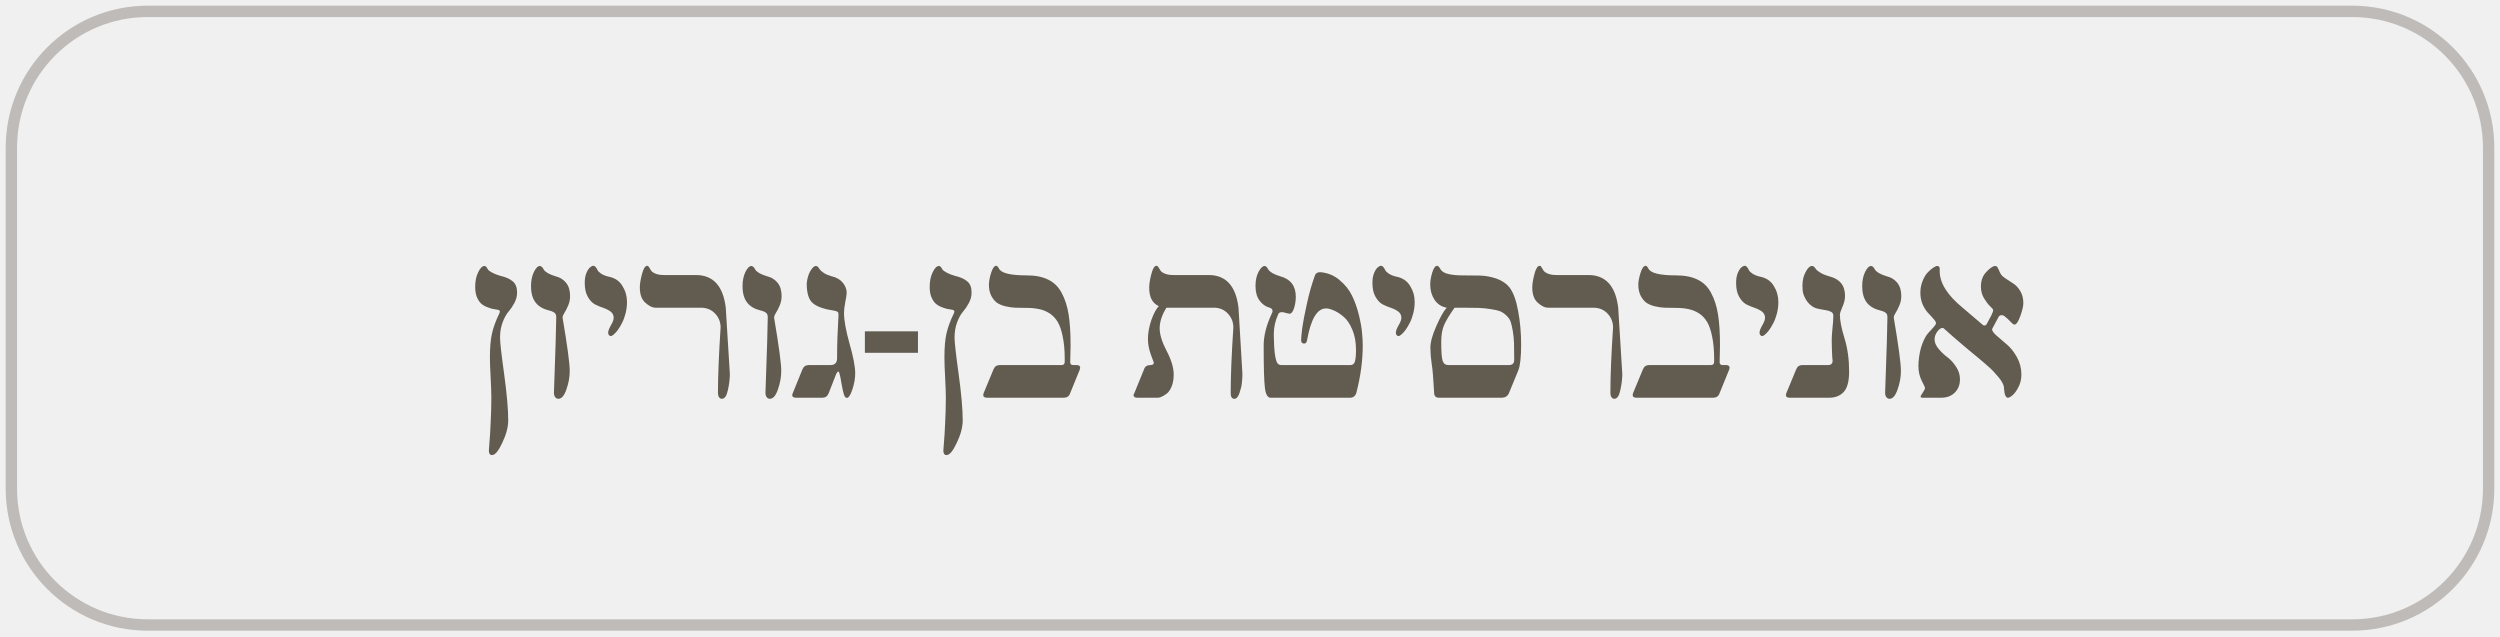
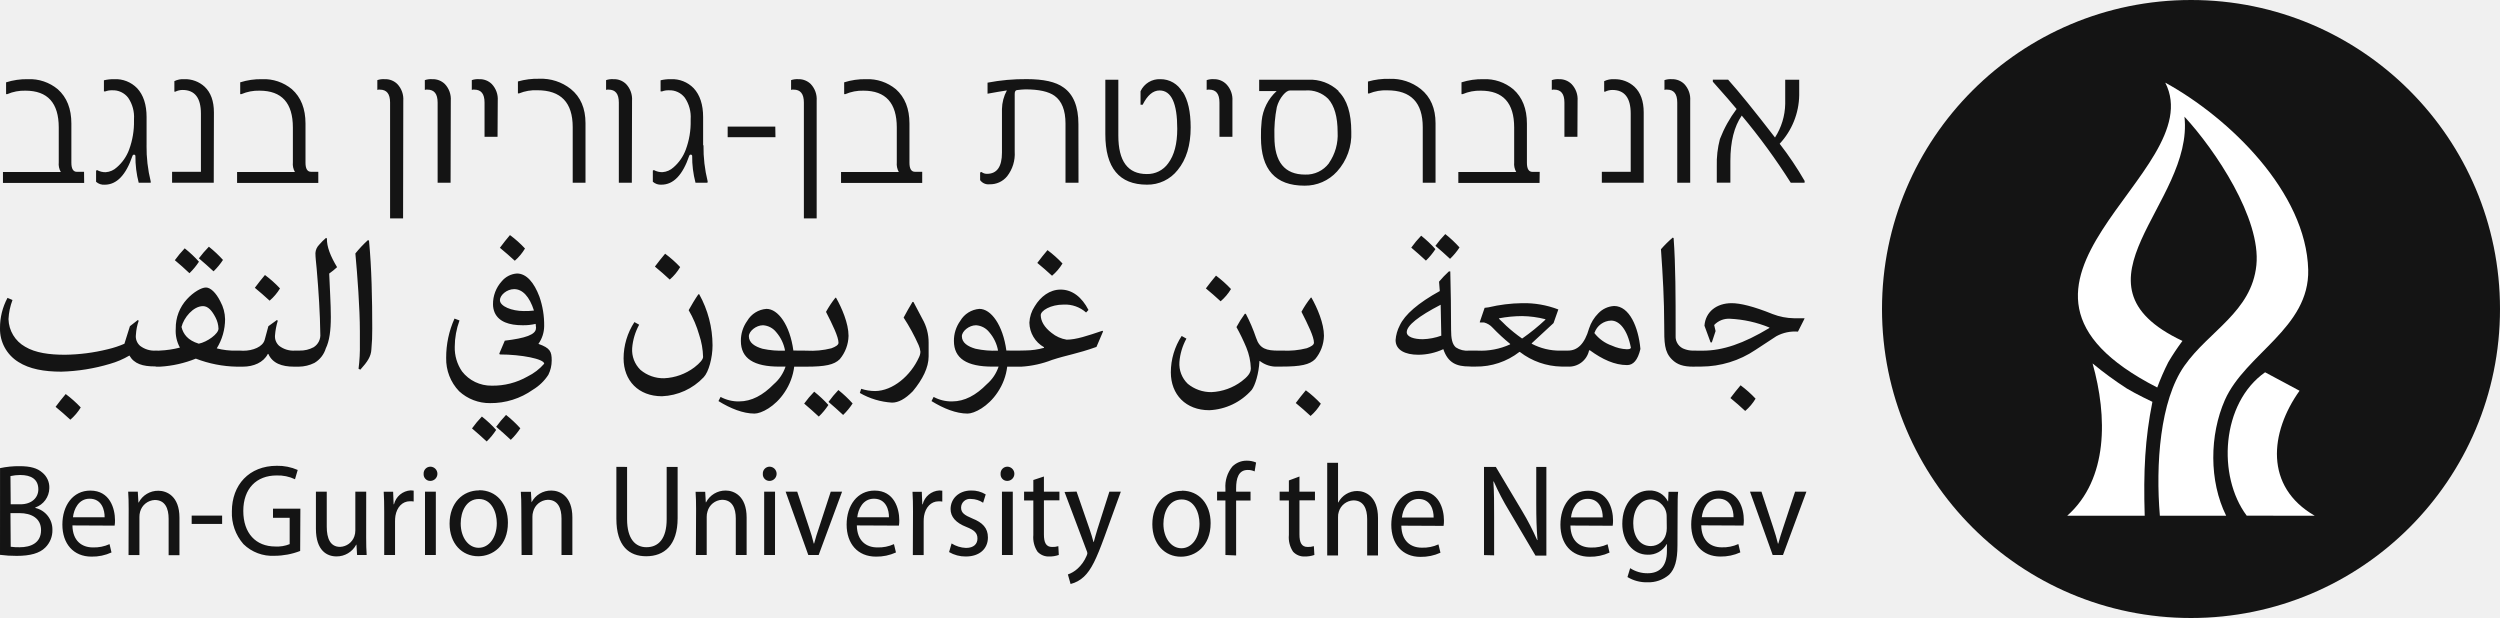
- <svg xmlns="http://www.w3.org/2000/svg" width="220" height="56" viewBox="0 0 220 56" role="img" aria-label="אוניברסיטת בן-גוריון">
-   <rect x="1" y="1" width="218" height="54" rx="12" fill="none" stroke="#625b50" stroke-opacity=".35" />
-   <text x="110" y="35" text-anchor="middle" font-family="Frank Ruhl Libre, David, Georgia, serif" font-size="18" font-weight="700" fill="#625b50" direction="rtl">אוניברסיטת בן-גוריון</text>
+ <svg xmlns="http://www.w3.org/2000/svg" viewBox="0 0 600 148.31" role="img" aria-label="אוניברסיטת בן-גוריון בנגב">
+   <g id="Layer_2" data-name="Layer 2">
+     <g id="Layer_1-2" data-name="Layer 1">
+       <path d="M600,74.16A74.16,74.16,0,1,1,525.84,0,74.15,74.15,0,0,1,600,74.16" style="fill:#141414" />
+       <path d="M555.54,123.78c-12.14-7-10.78-20-3.65-30l-8.27-4.43c-10.55,7.42-11.51,24.92-4.41,34.41Z" style="fill:#fff" />
+       <path d="M518.37,123.78h15.91c-4.14-8.34-4-19.39-.31-27.78,4.94-11.11,20.34-17.27,20-31.27-.49-18.57-18.88-36.42-34.31-44.9C530.77,41.57,468.89,68,517.74,93a56.92,56.92,0,0,1,2.66-6.09,56.69,56.69,0,0,1,3.39-5.09C494.5,68,526.59,48.86,524.27,28c7.4,8,18.41,24.46,17.26,35.65S530.12,79.43,524.25,87.8s-6.92,23.7-5.88,36" style="fill:#fff" />
+       <path d="M516.58,96.44s-3.84-1.81-6.16-3.21a87.87,87.87,0,0,1-8.2-6c3.57,12.7,3.79,27.76-6.08,36.54h18.59c-.33-10.72.08-18.51,1.85-27.34" style="fill:#fff" />
+       <path d="M420,118l5.44,15.2h2.48l5.62-15.2h-2.72L428,126.53c-.47,1.41-.88,2.67-1.21,3.93h-.09c-.29-1.26-.68-2.52-1.15-3.93L422.75,118Zm-11.57,6.13c.21-1.92,1.33-4.46,4-4.46,2.93,0,3.64,2.73,3.61,4.46Zm10,2a7,7,0,0,0,.09-1.28c0-2.8-1.22-7.13-5.92-7.13-4.17,0-6.71,3.58-6.71,8.16s2.63,7.69,7,7.69a11.12,11.12,0,0,0,4.79-1l-.47-2a8.89,8.89,0,0,1-4,.79c-2.63,0-4.85-1.54-4.91-5.28Zm-18.4.63a5,5,0,0,1-.21,1.48,3.78,3.78,0,0,1-3.61,2.82c-2.78,0-4.23-2.48-4.23-5.46,0-3.52,1.78-5.75,4.26-5.75A4.07,4.07,0,0,1,400,124Zm2.6-4.58c0-1.82,0-3.08.12-4.15h-2.31l-.09,2.3h-.05a4.76,4.76,0,0,0-4.47-2.61c-3.32,0-6.48,2.89-6.48,8,0,4.2,2.54,7.41,6.09,7.41a5,5,0,0,0,4.56-2.55h.06v1.67c0,3.86-1.95,5.33-4.62,5.33a7.48,7.48,0,0,1-4.2-1.22l-.65,2.13a8.81,8.81,0,0,0,4.76,1.26,7.57,7.57,0,0,0,5.24-1.82c1.36-1.35,2-3.45,2-7Zm-25.59,2c.21-1.92,1.33-4.46,4-4.46,2.93,0,3.64,2.73,3.61,4.46Zm10,2a7,7,0,0,0,.09-1.28c0-2.8-1.21-7.13-5.92-7.13-4.17,0-6.71,3.58-6.71,8.16s2.63,7.69,7,7.69a11,11,0,0,0,4.79-1l-.47-2a8.84,8.84,0,0,1-4,.79c-2.64,0-4.86-1.54-4.92-5.28Zm-28.45,7.1v-9c0-3.52,0-6.06-.18-8.73l.09,0a61.45,61.45,0,0,0,3.69,7.06l6.33,10.74h2.61V112.06h-2.43v8.85c0,3.3.06,5.87.3,8.7l-.09,0a60.66,60.66,0,0,0-3.55-6.88L359,112.06h-2.84v21.16Zm-22.13-9.07c.2-1.92,1.33-4.46,4-4.46,2.93,0,3.64,2.73,3.61,4.46Zm10,2a7,7,0,0,0,.09-1.28c0-2.8-1.22-7.13-5.92-7.13-4.17,0-6.72,3.58-6.72,8.16s2.64,7.69,7,7.69a11.13,11.13,0,0,0,4.8-1l-.48-2a8.8,8.8,0,0,1-4,.79c-2.63,0-4.85-1.54-4.91-5.28Zm-27.93,7.1h2.6v-9.17a3.7,3.7,0,0,1,.18-1.32,3.83,3.83,0,0,1,3.49-2.73c2.46,0,3.32,2,3.32,4.49v8.73h2.6v-9c0-5.21-3.08-6.47-5-6.47a5.09,5.09,0,0,0-2.66.75,5.15,5.15,0,0,0-1.87,2h-.06v-9.51h-2.6Zm-9.2-18V118h-2.22v2.11h2.22v8.29a6.2,6.2,0,0,0,1,4,3.61,3.61,0,0,0,2.81,1.16,6.79,6.79,0,0,0,2.31-.37l-.12-2.11a4.5,4.5,0,0,1-1.51.19c-1.45,0-1.95-1.07-1.95-3v-8.19h3.72V118h-3.72v-3.64Zm-12.66,18V120.13h3.46V118h-3.46v-.81c0-2.36.56-4.4,2.78-4.4a3.6,3.6,0,0,1,1.66.35l.35-2.14a5.59,5.59,0,0,0-2.22-.44,4.82,4.82,0,0,0-3.49,1.42,7.58,7.58,0,0,0-1.65,5.3V118h-2v2.11h2v13.09Zm-13.07-13.44c3.07,0,4.28,3.24,4.28,5.81,0,3.42-1.86,5.9-4.34,5.9s-4.32-2.51-4.32-5.84c0-2.85,1.33-5.87,4.38-5.87m.06-2.07c-3.94,0-7.1,3-7.1,8,0,4.8,3,7.81,6.86,7.81,3.43,0,7.13-2.45,7.13-8.06,0-4.62-2.78-7.79-6.89-7.79m-28.17.31,5.27,14a1.93,1.93,0,0,1,.21.72,2.16,2.16,0,0,1-.21.66,8.6,8.6,0,0,1-2.19,3.07,6.82,6.82,0,0,1-2.28,1.35l.65,2.29a7.15,7.15,0,0,0,3.2-1.75c1.77-1.67,3-4.3,4.91-9.52L269,118h-2.75l-2.84,8.92c-.35,1.1-.65,2.26-.91,3.17h-.06c-.24-.91-.6-2.1-.95-3.11l-3.11-9ZM248,115.2V118h-2.22v2.11H248v8.29a6.2,6.2,0,0,0,1,4,3.6,3.6,0,0,0,2.81,1.16,6.68,6.68,0,0,0,2.3-.37l-.11-2.11a4.5,4.5,0,0,1-1.51.19c-1.45,0-1.95-1.07-1.95-3v-8.19h3.72V118h-3.72v-3.64ZM241.77,112a1.63,1.63,0,0,0-1.63,1.72,1.58,1.58,0,0,0,1.57,1.7,1.71,1.71,0,0,0,.06-3.42m1.3,6h-2.6v15.2h2.6ZM227.78,132.5a7.84,7.84,0,0,0,4,1.06c3.34,0,5.32-1.88,5.32-4.58,0-2.26-1.3-3.58-3.75-4.55-1.87-.79-2.69-1.35-2.69-2.61a2.1,2.1,0,0,1,2.36-2.07,5.3,5.3,0,0,1,2.93.91l.62-2a6.38,6.38,0,0,0-3.49-.94c-3,0-4.94,2-4.94,4.46,0,1.82,1.21,3.29,3.82,4.3,1.89.75,2.63,1.44,2.63,2.76s-.89,2.26-2.75,2.26a7,7,0,0,1-3.46-1.07Zm-8.7.72h2.6v-8.1a8.71,8.71,0,0,1,.09-1.29c.36-2.07,1.66-3.51,3.49-3.51a4,4,0,0,1,.89.06v-2.61a5.22,5.22,0,0,0-.71-.06,4.38,4.38,0,0,0-4,3.33h-.09l-.12-3H219c.09,1.42.12,3,.12,4.74Zm-13.34-9.07c.21-1.92,1.33-4.46,4-4.46,2.93,0,3.64,2.73,3.61,4.46Zm10,2a7,7,0,0,0,.09-1.28c0-2.8-1.22-7.13-5.92-7.13-4.17,0-6.72,3.58-6.72,8.16s2.64,7.69,7.05,7.69a11.12,11.12,0,0,0,4.79-1l-.48-2a8.8,8.8,0,0,1-4,.79c-2.63,0-4.85-1.54-4.91-5.28ZM188.55,118l5.44,15.2h2.49L202.1,118h-2.72l-2.78,8.51c-.47,1.41-.89,2.67-1.21,3.93h-.09c-.3-1.26-.68-2.52-1.16-3.93L191.33,118Zm-3.84-6a1.63,1.63,0,0,0-1.63,1.72,1.58,1.58,0,0,0,1.57,1.7,1.71,1.71,0,0,0,.06-3.42m1.3,6H183.4v15.2H186Zm-19,15.2h2.6v-9.14a4.08,4.08,0,0,1,.18-1.28,3.79,3.79,0,0,1,3.49-2.83c2.45,0,3.31,2,3.31,4.49v8.76h2.6v-9c0-5.21-3.07-6.47-5-6.47a5.26,5.26,0,0,0-4.74,2.83h-.06l-.14-2.52h-2.31c.09,1.26.12,2.52.12,4.12Zm-19.08-21.16v12.46c0,6.59,3.07,9,7.16,9,4.31,0,7.54-2.63,7.54-9.13V112.06H160v12.56c0,4.64-1.93,6.71-4.86,6.71-2.66,0-4.64-2-4.64-6.71V112.06Zm-22.75,21.16h2.6v-9.14a4.08,4.08,0,0,1,.18-1.28,3.79,3.79,0,0,1,3.49-2.83c2.45,0,3.31,2,3.31,4.49v8.76h2.61v-9c0-5.21-3.08-6.47-5.06-6.47a5.27,5.27,0,0,0-4.74,2.83h0l-.15-2.52H125c.09,1.26.12,2.52.12,4.12Zm-10.24-13.44c3.08,0,4.29,3.24,4.29,5.81,0,3.42-1.86,5.9-4.35,5.9s-4.31-2.51-4.31-5.84c0-2.85,1.33-5.87,4.37-5.87m.06-2.07c-3.93,0-7.1,3-7.1,8,0,4.8,3,7.81,6.87,7.81,3.43,0,7.13-2.45,7.13-8.06,0-4.62-2.79-7.79-6.9-7.79M103.3,112a1.63,1.63,0,0,0-1.63,1.72,1.58,1.58,0,0,0,1.57,1.7,1.71,1.71,0,0,0,.06-3.42m1.3,6H102v15.2h2.6Zm-12.39,15.2h2.6v-8.1a8.71,8.71,0,0,1,.09-1.29c.35-2.07,1.65-3.51,3.49-3.51a4.06,4.06,0,0,1,.89.06v-2.61a5.37,5.37,0,0,0-.72-.06,4.39,4.39,0,0,0-4,3.33h-.09l-.12-3H92.09c.09,1.42.12,3,.12,4.74ZM87.89,118H85.28v9.3a4.2,4.2,0,0,1-.23,1.41,3.78,3.78,0,0,1-3.43,2.54c-2.34,0-3.2-2-3.2-4.86V118h-2.6v8.89c0,5.3,2.69,6.65,4.94,6.65a5.31,5.31,0,0,0,4.73-2.82h.06l.15,2.48H88c-.09-1.19-.12-2.58-.12-4.18Zm-15.8,4.08H65.52v2.2h4v6.31a7.91,7.91,0,0,1-3.44.57c-4.67,0-7.69-3.17-7.69-8.54s3.17-8.51,8-8.51a9.5,9.5,0,0,1,4.41.91l.65-2.23a11.88,11.88,0,0,0-5-1c-6.69,0-10.8,4.61-10.8,10.92a11.27,11.27,0,0,0,2.78,7.88,9.9,9.9,0,0,0,7.46,2.8,17.11,17.11,0,0,0,6.15-1.16ZM46,125.75h7.31v-2H46Zm-15.15,7.47h2.61v-9.14a4.41,4.41,0,0,1,.17-1.28A3.81,3.81,0,0,1,37.15,120c2.46,0,3.32,2,3.32,4.49v8.76h2.6v-9c0-5.21-3.08-6.47-5.06-6.47a5.25,5.25,0,0,0-4.73,2.83h-.06L33.07,118H30.76c.09,1.26.12,2.52.12,4.12Zm-13.34-9.07c.21-1.92,1.33-4.46,4-4.46,2.92,0,3.63,2.73,3.6,4.46Zm10,2a7,7,0,0,0,.09-1.28c0-2.8-1.21-7.13-5.92-7.13-4.17,0-6.71,3.58-6.71,8.16s2.63,7.69,7,7.69a11.08,11.08,0,0,0,4.79-1l-.47-2a8.85,8.85,0,0,1-4,.79c-2.63,0-4.85-1.54-4.91-5.28Zm-25-3H4.7c2.81,0,5.15,1.22,5.15,4.08,0,3.08-2.45,4.11-5.12,4.11a13.93,13.93,0,0,1-2.16-.12Zm0-8.89A11,11,0,0,1,4.85,114c2.6,0,4.35,1,4.35,3.45,0,2-1.6,3.58-4.29,3.58H2.57ZM0,133.16a29.33,29.33,0,0,0,4,.25c3.26,0,5.51-.63,6.87-2a5.76,5.76,0,0,0,1.71-4.24,5.3,5.3,0,0,0-4.11-5.27v-.1a5,5,0,0,0,3.37-4.64,4.58,4.58,0,0,0-1.68-3.74c-1.22-1.07-2.87-1.54-5.45-1.54a21.52,21.52,0,0,0-4.7.47Z" style="fill:#141414" />
+       <path d="M415.3,95.53c1.21,1,2.38,2,3.55,3.1a12,12,0,0,0,2.49-2.95,27.13,27.13,0,0,0-3.6-3.21c-.81.93-1.62,2-2.44,3.06m-8.56-11.38a1.87,1.87,0,0,0-2.1,1.83,1.93,1.93,0,0,0,2.1,2h1.57a23.46,23.46,0,0,0,13-4l5-3.28a9.31,9.31,0,0,1,5.2-1.11l1.59-3.15-.09-.06-2.44,0a14.88,14.88,0,0,1-5.13-1c-4.69-1.9-7.84-2.62-9.85-2.62-3.61,0-6.28,2.08-6.52,5.41l1.47,4h.3l.9-2.71L411.4,78a4.81,4.81,0,0,1,3.81-1.5,28.31,28.31,0,0,1,9.44,2.1l0,.12c-6.19,3.73-11.18,5.44-16,5.44Zm0,0h-.42a6.06,6.06,0,0,1-1.92-.33,3.14,3.14,0,0,1-2.25-3.22V78.89c0-7.39,0-15.17-.48-21.75l-.21-.12a26.27,26.27,0,0,0-2.83,2.8c.45,6.36.78,12.34.78,18.05,0,4.42,0,6.55,1.87,8.41C402.51,87.51,404,88,406.41,88h.33Zm-24.06-4.27a4.33,4.33,0,0,1,4-2.94c1.89,0,3.87,2,4.74,6.55-.12.27-.51.33-1,.33a9.45,9.45,0,0,1-3.57-.87,9.05,9.05,0,0,1-4.24-3.07m-6.94,4.27a1.87,1.87,0,0,0-2.1,1.83,1.93,1.93,0,0,0,2.1,2h.51a4.92,4.92,0,0,0,5.2-3.9h.21c3,2.19,5.95,3.54,8.92,3.54,1.44,0,2.55-1.14,3.19-3.87-.48-5.26-2.65-10.31-6.31-10.31a5.65,5.65,0,0,0-3.79,1.75,9.15,9.15,0,0,0-2.22,3.63c-1.08,3.79-2.82,5.32-5.05,5.32Zm-10.42-2.94a36.54,36.54,0,0,1-3.73-3c-.63-.6-1.23-1.23-1.77-1.71V76.4a30.13,30.13,0,0,1,5.56-.54,23.69,23.69,0,0,1,5.58.75v.12a49.45,49.45,0,0,1-5.52,4.48Zm-12.05,2.94a1.87,1.87,0,0,0-2.1,1.83,1.93,1.93,0,0,0,2.1,2h.93a16.78,16.78,0,0,0,10.52-3.51h.12a16.9,16.9,0,0,0,10,3.51h.9V84.15h-1.2a14.28,14.28,0,0,1-6.85-1.65v-.12l5.23-4.84L374,74.27a22.85,22.85,0,0,0-8.71-1.51,37.12,37.12,0,0,0-8.05,1l-.93.12-1.18,3.45.09.06h.94a4.18,4.18,0,0,1,2.07,1.26,46,46,0,0,0,4.2,3.88v.12a16.92,16.92,0,0,1-7.87,1.5ZM344.5,59.79a27.59,27.59,0,0,0-3.42-3.22,25.2,25.2,0,0,0-2.38,2.86c1.2,1,2.29,2,3.52,3.12a16,16,0,0,0,2.28-2.76m5.8-.39a27.65,27.65,0,0,0-3.43-3.22A26.29,26.29,0,0,0,344.5,59c1.2,1,2.28,2,3.51,3.12a15.52,15.52,0,0,0,2.29-2.76m-4.39,21.2a14.17,14.17,0,0,1-4.44.85c-2.05,0-3.85-.52-3.85-1.69,0-1.59,2.79-3.81,8.14-6.58Zm.48,3.22c1.14,3.39,3.28,4.17,6.22,4.17h.66V84.15h-.72a4.87,4.87,0,0,1-3.15-.78c-.9-.78-1.14-2.19-1.14-4.24,0-4.65-.07-9.34-.19-14h-.33a26.57,26.57,0,0,0-2.37,2.47l.18,2.25c-5.17,2.85-8.41,5.65-9.61,8.26a9,9,0,0,0-1,3.51c0,2.41,2.31,3.52,5.46,3.52a14.34,14.34,0,0,0,5.95-1.32M311,96.74c1.2,1,2.37,2,3.54,3.09A12.13,12.13,0,0,0,317,96.89a26.54,26.54,0,0,0-3.6-3.22c-.81.93-1.62,2-2.43,3.07m-3.76-12.59a1.87,1.87,0,0,0-2.1,1.83,1.93,1.93,0,0,0,2.1,2h.36c4.6,0,6.73-.45,8.08-1.8a9,9,0,0,0,2.1-5.59c0-3-1.62-6.72-3-9.16h-.15a23.31,23.31,0,0,0-2.25,3.4c1.56,3.06,3,6,3,7.42,0,.51-.66.93-1.71,1.32a19.47,19.47,0,0,1-5.92.57ZM289.41,69.22c1.2,1,2.37,2,3.54,3.09a12.13,12.13,0,0,0,2.49-2.94,28,28,0,0,0-3.6-3.22c-.81.94-1.62,2-2.43,3.07m9.34,6.1a25.9,25.9,0,0,0-2,3.18,48.23,48.23,0,0,1,2.37,4.9,14.23,14.23,0,0,1,1.08,5c0,1.18-.87,2.08-2.19,3.1a13.07,13.07,0,0,1-7.27,2.61,8.79,8.79,0,0,1-5.68-2,6.61,6.61,0,0,1-2-5.23,13.91,13.91,0,0,1,1.68-5.61l-1.14-.64A16,16,0,0,0,281,89.35c0,5.34,3.58,9.1,9.23,9.1a14.4,14.4,0,0,0,10.18-4.87c.81-1.08,1.71-3.9,1.86-6.94h.09a6.5,6.5,0,0,0,4.3,1.35h.63V84.15h-.42c-2.91,0-4.54-.42-5.41-3.07A39.65,39.65,0,0,0,299,75.32Zm-54.52,8.83A1.87,1.87,0,0,0,242.12,86a1.93,1.93,0,0,0,2.11,2h.93a24.22,24.22,0,0,0,7.33-1.62c3.66-1.2,5.95-1.44,10.66-3.12l1.59-3.73-.15-.15c-3.57,1.2-6.31,2.14-8.59,2.14a7.58,7.58,0,0,1-3.63-1.63c-1.75-1.35-2.59-2.85-2.59-4.26,0-1.05,2.32-2.53,5.5-2.53A7.54,7.54,0,0,1,260.66,75l.57-.61c-1.56-3.06-3.88-4.89-6.67-4.89-2.64,0-4.81,1.68-6.22,4a7.78,7.78,0,0,0-1.29,3.94,6.9,6.9,0,0,0,3.51,5.89v.15a16.85,16.85,0,0,1-4.44.63Zm4.71-21.06c1.2,1,2.38,2,3.55,3.09A12.13,12.13,0,0,0,255,63.24a27.13,27.13,0,0,0-3.6-3.21c-.82.93-1.63,2-2.44,3.06m-9.43,21.06a20.85,20.85,0,0,1-5.41-.45c-1.86-.54-3.27-1.44-3.27-3,0-1.2,1.71-2.64,3.39-2.64a4.39,4.39,0,0,1,3.19,1.68,9.24,9.24,0,0,1,2.1,4.39m2,0c-.84-6.16-3.69-10-6.46-10A5.83,5.83,0,0,0,230.47,77a8.13,8.13,0,0,0-1.53,4.84c0,4.2,3.12,6.15,9.25,6.15h1.47a9.51,9.51,0,0,1-2.82,4.21c-2.59,2.64-5.32,4.14-8.35,4.14a9,9,0,0,1-4.42-1.08l-.51,1c2.88,1.78,5.92,3,8.65,3,1.59,0,4.93-1.62,7.24-5.14A13.94,13.94,0,0,0,241.73,88h2.5V84.15ZM219,72.46c-.75,1.23-1.44,2.47-2.13,3.76a47,47,0,0,1,3.6,6.61,5.23,5.23,0,0,1,.43,1.59,3.13,3.13,0,0,1-.34,1.32c-2,4.45-6.3,8.08-10.54,8.11a10.59,10.59,0,0,1-3.33-.54l-.33,1a17.63,17.63,0,0,0,7.72,2.32c1.5,0,3.12-.82,5-2.74,2.34-2.82,3.79-5.68,3.79-8.35v-3.3a11.33,11.33,0,0,0-1.5-5.71l-2.14-4.06ZM204.63,96.83a27.59,27.59,0,0,0-3.42-3.22,27.1,27.1,0,0,0-2.37,2.85c1.2,1,2.28,2,3.51,3.13a16,16,0,0,0,2.28-2.76m-5.79.39A29.19,29.19,0,0,0,195.41,94,26.29,26.29,0,0,0,193,96.86c1.2,1,2.28,2,3.51,3.12a16,16,0,0,0,2.29-2.76M193.1,84.15A1.88,1.88,0,0,0,191,86a1.94,1.94,0,0,0,2.11,2h.36c4.59,0,6.73-.45,8.08-1.8a9,9,0,0,0,2.1-5.59c0-3-1.62-6.72-3-9.16h-.15a24.16,24.16,0,0,0-2.26,3.4c1.57,3.06,3,6,3,7.42,0,.51-.66.93-1.71,1.32a19.51,19.51,0,0,1-5.92.57Zm-4.72,0A20.85,20.85,0,0,1,183,83.7c-1.86-.54-3.27-1.44-3.27-3,0-1.2,1.71-2.64,3.39-2.64a4.38,4.38,0,0,1,3.19,1.68,9.24,9.24,0,0,1,2.1,4.39m2,0c-.84-6.16-3.69-10-6.45-10A5.83,5.83,0,0,0,179.34,77a8.13,8.13,0,0,0-1.53,4.84c0,4.2,3.12,6.15,9.25,6.15h1.47a9.51,9.51,0,0,1-2.82,4.21c-2.59,2.64-5.32,4.14-8.35,4.14a9,9,0,0,1-4.42-1.08l-.51,1c2.88,1.78,5.92,3,8.65,3,1.59,0,4.93-1.62,7.24-5.14A14.09,14.09,0,0,0,190.61,88h2.49V84.15ZM157.2,64c1.2,1,2.37,2,3.54,3.1a12.18,12.18,0,0,0,2.5-3,27.19,27.19,0,0,0-3.61-3.21c-.81.93-1.62,2-2.43,3.06m10.39,6.7c-.87,1.26-1.59,2.52-2.31,3.79a25.51,25.51,0,0,1,2.52,5.91,18,18,0,0,1,.94,5.32c0,.57-.76,1.47-2.08,2.49a13,13,0,0,1-7.27,2.62,8.55,8.55,0,0,1-5.67-2,6.65,6.65,0,0,1-2-5.23,14,14,0,0,1,1.68-5.62l-1.14-.63A16,16,0,0,0,149.66,86c0,5.35,3.57,9.1,9.22,9.1a14.53,14.53,0,0,0,10-4.56c1.2-1.26,2.13-4.66,2.13-7.66A25.29,25.29,0,0,0,167.8,70.6Zm-48.51,32.53a27.6,27.6,0,0,0-3.43-3.21,27.1,27.1,0,0,0-2.37,2.85c1.2,1,2.28,2,3.52,3.13a15.68,15.68,0,0,0,2.28-2.77m5.8-.39a28.32,28.32,0,0,0-3.43-3.21,27.1,27.1,0,0,0-2.37,2.85c1.2,1,2.28,2,3.51,3.13a15.69,15.69,0,0,0,2.29-2.77m3.27-28.26a16.69,16.69,0,0,1-2.46.12c-2.83,0-5.71-1.12-5.71-2.62,0-1.17,1.62-2.64,3.42-2.64,2,0,3.67,1.77,4.75,5.14m.48,4.23c0,1.56-2.55,2.41-7.48,3l-1.32,3.1.12.21c5.17,0,10.66,1.08,10.66,2.22a12.68,12.68,0,0,1-4,3.07A16.73,16.73,0,0,1,118,92.56a8.86,8.86,0,0,1-7.12-3.43,10,10,0,0,1-1.74-5.91,18.49,18.49,0,0,1,1.14-6.31l-1.2-.45a22.75,22.75,0,0,0-2,9.43,11.18,11.18,0,0,0,3.1,8,10.81,10.81,0,0,0,7.45,2.86,17.48,17.48,0,0,0,10.27-3.22,11.43,11.43,0,0,0,3.7-3.57,7.7,7.7,0,0,0,.81-3.43c0-2.16-.36-3-3.19-4a7.47,7.47,0,0,0,1.38-4.27,20.56,20.56,0,0,0-1.14-7.06c-1.29-3.42-3.12-5.56-5.4-5.56a5.2,5.2,0,0,0-3.64,1.87,8.07,8.07,0,0,0-2.1,5.55,5,5,0,0,0,.42,2c1,2.16,3.45,3,6.7,3a12.61,12.61,0,0,0,3.12-.33c0,.39.09.66.09.93M120,59.49c1.2,1,2.37,2,3.55,3.09A12.13,12.13,0,0,0,126,59.64a26,26,0,0,0-3.61-3.22c-.81.93-1.62,2-2.43,3.07M86.48,88.72c1.75-1.93,2.56-3.19,2.65-4.84a47.67,47.67,0,0,0,.21-5c0-7-.15-14.6-.78-21.15l-.27-.09a28.42,28.42,0,0,0-3,3.19c.48,5.19,1.08,13.19,1.08,18.68v3a40.93,40.93,0,0,1-.32,6ZM71.26,84.15A1.87,1.87,0,0,0,69.15,86a1.93,1.93,0,0,0,2.11,2h.45a8.6,8.6,0,0,0,3.75-.9,6.08,6.08,0,0,0,2.73-3.48c.88-1.8,1.21-4.3,1.21-7.54s-.27-7-.39-10.43a17.39,17.39,0,0,0,1.89-1.53c-1.56-2.58-2.5-4.92-2.44-6.88l-.21-.15a14.22,14.22,0,0,0-1.65,1.65,3.08,3.08,0,0,0-.9,2c0,1.11.18,2.37.3,3.75.48,5.53.81,10.79.87,15.59a3.43,3.43,0,0,1-1.59,3.25,6.75,6.75,0,0,1-3.36.81Zm-13.55,0A1.87,1.87,0,0,0,55.6,86a1.93,1.93,0,0,0,2.11,2h.57c2.58,0,4.95-1,6-3.06h.12c1,2.25,3.24,3.06,6.18,3.06h.7V84.15h-.55A5.59,5.59,0,0,1,67,83a3,3,0,0,1-1-2.5A16.09,16.09,0,0,1,66.66,77l-.18-.21-2.07,1.5-.88,3.25c-.45,1.71-2.85,2.64-5.16,2.64Zm3.45-15.08c1.2,1,2.37,2,3.55,3.09a12.13,12.13,0,0,0,2.49-2.94A27.37,27.37,0,0,0,63.59,66c-.81.94-1.62,2-2.43,3.07M47.67,82.47c-2.58-.79-3.69-2.26-4.11-4,.54-2.22,2.82-5,5.16-5,1.24,0,2.17,1.12,3,2.71a6.31,6.31,0,0,1,.72,2.7c0,1.23-2.67,3.19-4.75,3.61m-9.79,1.68A1.87,1.87,0,0,0,35.78,86a1.93,1.93,0,0,0,2.1,2h.54A27.09,27.09,0,0,0,47,86.07,28.63,28.63,0,0,0,56.84,88h.87V84.15h-1a17.12,17.12,0,0,1-4.69-.54,13.39,13.39,0,0,0,2-7,9.19,9.19,0,0,0-1.14-4.27C51.82,70.21,50.5,69,49.42,69s-3,1.11-4.54,2.79a10.16,10.16,0,0,0-2.7,7.06,8.27,8.27,0,0,0,1,4.57,23.14,23.14,0,0,1-4.84.72Zm9.85-21.36a28.26,28.26,0,0,0-3.42-3.21,27.1,27.1,0,0,0-2.37,2.85c1.2,1,2.28,1.95,3.51,3.12a16,16,0,0,0,2.28-2.76m5.8-.39a28.26,28.26,0,0,0-3.42-3.21A28.39,28.39,0,0,0,47.73,62c1.2,1,2.29,2,3.52,3.12a16,16,0,0,0,2.28-2.76M13.34,97.64c1.2,1,2.37,2,3.54,3.09a12.4,12.4,0,0,0,2.5-2.94,27.93,27.93,0,0,0-3.61-3.22c-.81.93-1.62,2-2.43,3.07M37.88,84.15h-.54A5.63,5.63,0,0,1,33.62,83a3,3,0,0,1-1-2.68A12.19,12.19,0,0,1,33.28,77l-.18-.21-1.92,1.5-1.32,4.21a23.4,23.4,0,0,1-4,1.32,44.94,44.94,0,0,1-10.27,1.32c-3.75,0-7.09-.45-9.55-1.92a7.82,7.82,0,0,1-4-6.64A14.81,14.81,0,0,1,3,72l-1.2-.51A15.14,15.14,0,0,0,0,78.74a9.3,9.3,0,0,0,4.42,8.14c2.64,1.69,6.18,2.32,10.3,2.32a44.74,44.74,0,0,0,11.66-1.87,19.84,19.84,0,0,0,4.68-2c1.14,2,3.19,2.61,6.13,2.61h.69Z" style="fill:#141414" />
+       <path d="M433.12,43.44a78.25,78.25,0,0,0-6-8.94,17.53,17.53,0,0,0,4.69-11.65V19.13h-3.36v5.8A15.42,15.42,0,0,1,426,33q-7.41-9.6-11.25-13.88h-3.67v.49q4.35,4.88,5.7,6.55a30.13,30.13,0,0,0-4,7.21,23.15,23.15,0,0,0-.75,6.57v3.9h3.26V38.63q0-6.95,2.73-10.89a151.88,151.88,0,0,1,11.76,16.11h3.31ZM405.65,24.17a5.27,5.27,0,0,0-1.42-4A4.09,4.09,0,0,0,401.31,19h-.15a4.44,4.44,0,0,0-1.69.23v2.35l.29-.07h.32c1.64,0,2.46,1,2.46,3.11V43.85h3.11ZM394.49,27c0-2.73-.74-4.78-2.22-6.18a6.91,6.91,0,0,0-4.9-1.81,4.71,4.71,0,0,0-2.37.47V22l.24,0a3.84,3.84,0,0,1,1.72-.41q4.41,0,4.41,5.68V41.23h-6.93v2.62h10.05Zm-15.87-2.81a5.27,5.27,0,0,0-1.43-4A4.09,4.09,0,0,0,374.27,19h-.14a4.47,4.47,0,0,0-1.7.23v2.35l.3-.07H373c1.64,0,2.46,1,2.46,3.11v8.21h3.12Zm-9.09,17.06h-1.74c-.89,0-1.33-.73-1.33-2.18v-9.4q0-5.34-3.26-8.24A10.51,10.51,0,0,0,356,19a16.39,16.39,0,0,0-5.24.76v2.83h.29a10.32,10.32,0,0,1,4.35-.83q8,0,8,8.84v8.36a3.94,3.94,0,0,0,.49,2.32H350v2.62h19.49Zm-25-11.67c0-3.56-1.18-6.3-3.53-8.2a11.43,11.43,0,0,0-7.55-2.46,17.2,17.2,0,0,0-5.14.65v2.86h.29a10.41,10.41,0,0,1,4.37-.75q8.49,0,8.49,8.85V43.85h3.07ZM318.93,39.2a6.84,6.84,0,0,1-5.7,2.7q-7.37,0-7.37-9.07a31.63,31.63,0,0,1,.58-7.13,7.63,7.63,0,0,1,1.5-2.9c.63-.73,1.18-1.09,1.67-1.09h3.67a7,7,0,0,1,5.48,2q2.26,2.51,2.27,8a11.88,11.88,0,0,1-2.1,7.46m2.31-17.35A9.89,9.89,0,0,0,314,19.13h-11.8v2.72h4.2A11.17,11.17,0,0,0,302.8,29a30.37,30.37,0,0,0-.17,4q0,11.56,10.45,11.56a10.34,10.34,0,0,0,7.8-3.39,13.24,13.24,0,0,0,3.43-9.54q0-6.71-3.07-9.7m-25.46,2.32a5.27,5.27,0,0,0-1.42-4A4.09,4.09,0,0,0,291.44,19h-.15a4.44,4.44,0,0,0-1.69.23v2.35l.3-.07h.31c1.64,0,2.46,1,2.46,3.11v8.21h3.11Zm-12-2.18A6,6,0,0,0,278.49,19a5,5,0,0,0-4.76,2.9v3.23h.51q1.71-3.42,4.05-3.42,4.26,0,4.25,9.22,0,5.37-2.17,8.26a6.11,6.11,0,0,1-5.14,2.58q-6.84,0-6.83-9.26V19.13h-3.12V32.2q0,12.12,10,12.12a9.18,9.18,0,0,0,7.36-3.51q3.12-3.8,3.12-10.21,0-5.67-1.94-8.61m-25,7.8q0-6.3-3.58-8.8c-1.86-1.36-4.81-2-8.83-2a47.43,47.43,0,0,0-9.4.85v2.65c1.84-.34,3.39-.6,4.64-.79a9.79,9.79,0,0,0-1.18,4.46V36.63q0,5.09-3.6,5.09a2,2,0,0,1-1.3-.44l-.34.11v1.84a2.44,2.44,0,0,0,2.27,1,5.26,5.26,0,0,0,4.2-1.91,8.72,8.72,0,0,0,1.83-5.94V22.54c0-.58.19-.89.56-.92a19.43,19.43,0,0,1,2-.17q4.83,0,7,1.54c1.75,1.26,2.63,3.49,2.63,6.66v14.2h3.12ZM221.33,41.23h-1.74c-.88,0-1.32-.73-1.32-2.18v-9.4q0-5.34-3.26-8.24A10.55,10.55,0,0,0,207.84,19a16.39,16.39,0,0,0-5.24.76v2.83h.29a10.31,10.31,0,0,1,4.34-.83q8,0,8,8.84v8.36a4,4,0,0,0,.48,2.32H201.85v2.62h19.48ZM196,24.17a5.27,5.27,0,0,0-1.42-4A4.11,4.11,0,0,0,191.7,19h-.15a4.44,4.44,0,0,0-1.69.23v2.35l.29-.07h.32c1.64,0,2.46,1,2.46,3.11V52.42H196Zm-9.93,6.22H174.64v2.53h11.47Zm-17.32,4.48V28.11q0-4.5-2.27-6.94A7.19,7.19,0,0,0,161,19a9.84,9.84,0,0,0-2.46.27v2.67h.34a4.09,4.09,0,0,1,1.64-.27,4.56,4.56,0,0,1,3.85,1.8,8.21,8.21,0,0,1,1.39,5.14v.32a18.86,18.86,0,0,1-1.18,7,10.36,10.36,0,0,1-2.92,4.22A4.38,4.38,0,0,1,159,41.32a4.11,4.11,0,0,1-2.08-.51l-.24.14v2.67a2.81,2.81,0,0,0,2.08.7q4.29,0,6.66-6.94a.42.42,0,0,1,.41-.28.34.34,0,0,1,.29.28,24.31,24.31,0,0,0,.8,6.47h2.87l.05-.32a34,34,0,0,1-1-8.66m-17.15-10.7a5.27,5.27,0,0,0-1.43-4A4.09,4.09,0,0,0,147.29,19h-.15a4.35,4.35,0,0,0-1.68.23v2.35l.28-.07h.32c1.64,0,2.46,1,2.46,3.11V43.85h3.12Zm-11.17,5.39c0-3.56-1.18-6.3-3.53-8.2a11.43,11.43,0,0,0-7.55-2.46,17.2,17.2,0,0,0-5.14.65v2.86h.29a10.41,10.41,0,0,1,4.37-.75q8.49,0,8.49,8.85V43.85h3.07Zm-21.06-5.39a5.27,5.27,0,0,0-1.43-4A4.09,4.09,0,0,0,115.06,19h-.14a4.37,4.37,0,0,0-1.69.23v2.35l.29-.07h.31c1.64,0,2.46,1,2.46,3.11v8.21h3.12Zm-11.27,0a5.27,5.27,0,0,0-1.42-4A4.11,4.11,0,0,0,103.8,19h-.15a4.41,4.41,0,0,0-1.69.23v2.35l.29-.07h.32c1.64,0,2.46,1,2.46,3.11V43.85h3.11Zm-11.4,0a5.27,5.27,0,0,0-1.43-4A4.09,4.09,0,0,0,92.39,19h-.14a4.37,4.37,0,0,0-1.69.23v2.35l.29-.07h.31c1.64,0,2.46,1,2.46,3.11V52.42h3.12ZM76.39,41.23H74.65c-.89,0-1.33-.73-1.33-2.18v-9.4q0-5.34-3.26-8.24A10.51,10.51,0,0,0,62.89,19a16.39,16.39,0,0,0-5.24.76v2.83h.29a10.32,10.32,0,0,1,4.35-.83q8,0,8,8.84v8.36a3.87,3.87,0,0,0,.49,2.32H56.9v2.62H76.39ZM51.34,27c0-2.73-.74-4.78-2.22-6.18A6.91,6.91,0,0,0,44.22,19a4.71,4.71,0,0,0-2.37.47V22l.24,0a3.84,3.84,0,0,1,1.72-.41q4.41,0,4.41,5.68V41.23H41.3v2.62h10ZM35.18,34.87V28.11q0-4.5-2.27-6.94A7.19,7.19,0,0,0,27.4,19a9.84,9.84,0,0,0-2.46.27v2.67h.34a4.09,4.09,0,0,1,1.64-.27,4.57,4.57,0,0,1,3.85,1.8,8.21,8.21,0,0,1,1.39,5.14v.32a19.07,19.07,0,0,1-1.18,7,10.28,10.28,0,0,1-2.93,4.22,4.34,4.34,0,0,1-2.68,1.18,4.1,4.1,0,0,1-2.07-.51l-.24.14v2.67a2.79,2.79,0,0,0,2.07.7q4.31,0,6.67-6.94a.41.41,0,0,1,.41-.28.34.34,0,0,1,.29.28,24.81,24.81,0,0,0,.79,6.47h2.88l0-.32a34.44,34.44,0,0,1-1-8.66m-15,6.36H18.46c-.89,0-1.33-.73-1.33-2.18v-9.4q0-5.34-3.26-8.24A10.51,10.51,0,0,0,6.7,19a16.39,16.39,0,0,0-5.24.76v2.83h.29a10.32,10.32,0,0,1,4.35-.83q8,0,8,8.84v8.36a3.87,3.87,0,0,0,.49,2.32H.71v2.62H20.2Z" style="fill:#141414" />
+     </g>
+   </g>
</svg>
